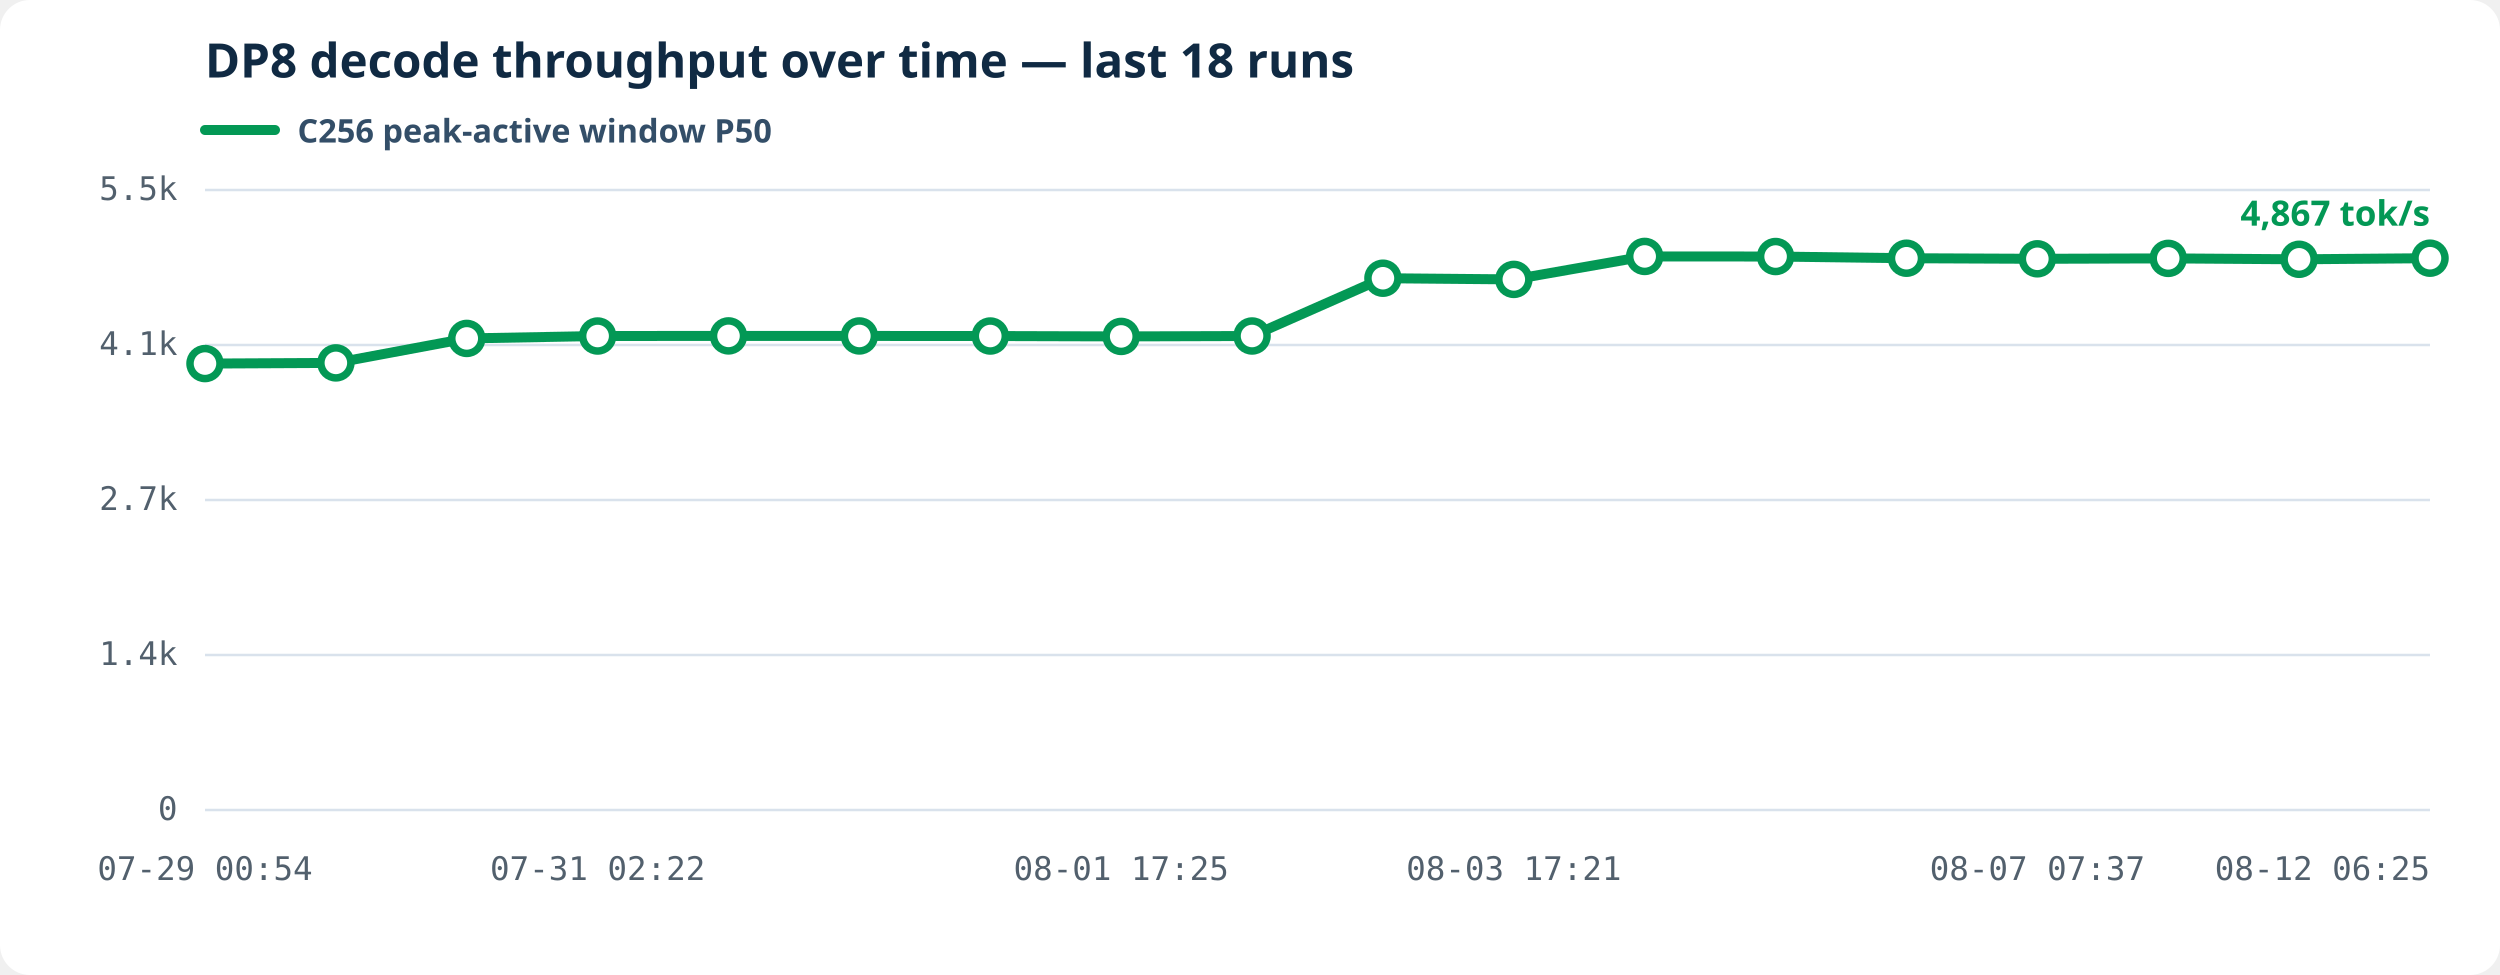
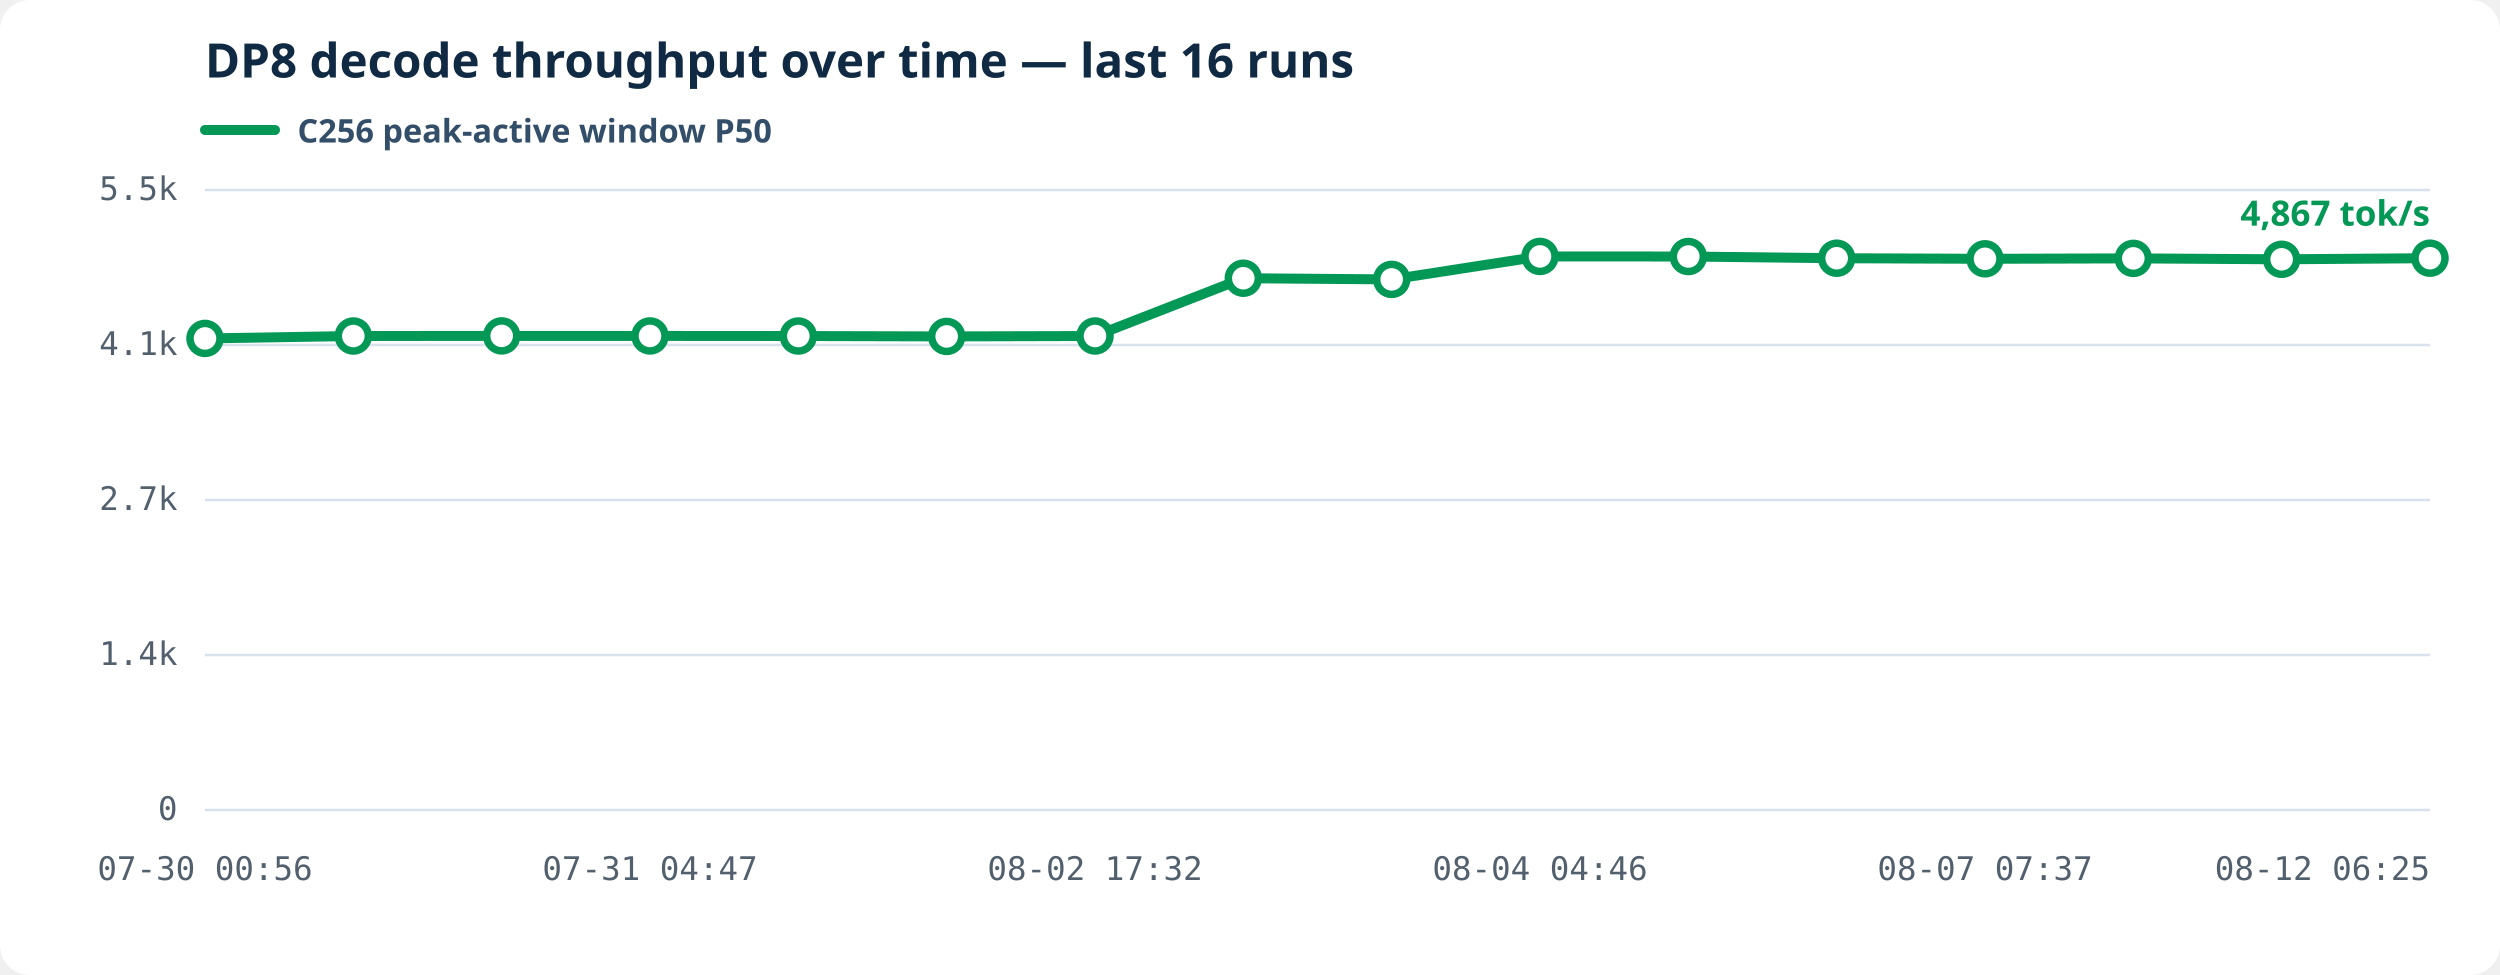
<svg xmlns="http://www.w3.org/2000/svg" viewBox="0 0 1000 390" role="img" aria-labelledby="decode-history-title decode-history-desc">
  <style>.bg{fill:#fff}.grid{stroke:#d9e2ec;stroke-width:1}.axis{fill:#52606d;font:13px ui-monospace,SFMono-Regular,Consolas,monospace}.heading{fill:#102a43;font:600 19px system-ui,sans-serif}.line{fill:none;stroke-width:4;stroke-linejoin:round;stroke-linecap:round}.dot{fill:#fff;stroke-width:3}.latest{stroke-width:3}.legend{fill:#334e68;font:600 13px system-ui,sans-serif}.value{font:600 14px system-ui,sans-serif}</style>
  <rect class="bg" width="1000" height="390" rx="12" />
-   <text class="heading" x="82" y="31">DP8 decode throughput over time — last 18 runs</text>
+   <text class="heading" x="82" y="31">DP8 decode throughput over time — last 16 runs</text>
  <line x1="82" y1="52" x2="110" y2="52" stroke="#039855" stroke-width="4" stroke-linecap="round" />
  <text class="legend" x="119" y="57">C256 peak-active window P50</text>
  <line class="grid" x1="82" y1="324.00" x2="972" y2="324.00" />
  <text class="axis" text-anchor="end" x="71" y="328.00">0</text>
  <line class="grid" x1="82" y1="262.00" x2="972" y2="262.00" />
  <text class="axis" text-anchor="end" x="71" y="266.00">1.4k</text>
  <line class="grid" x1="82" y1="200.00" x2="972" y2="200.00" />
  <text class="axis" text-anchor="end" x="71" y="204.00">2.7k</text>
  <line class="grid" x1="82" y1="138.00" x2="972" y2="138.00" />
  <text class="axis" text-anchor="end" x="71" y="142.00">4.1k</text>
  <line class="grid" x1="82" y1="76.00" x2="972" y2="76.00" />
  <text class="axis" text-anchor="end" x="71" y="80.00">5.5k</text>
-   <text class="axis" text-anchor="middle" x="82.00" y="352">07-29 00:54</text>
-   <text class="axis" text-anchor="middle" x="239.06" y="352">07-31 02:22</text>
-   <text class="axis" text-anchor="middle" x="448.47" y="352">08-01 17:25</text>
-   <text class="axis" text-anchor="middle" x="605.53" y="352">08-03 17:21</text>
-   <text class="axis" text-anchor="middle" x="814.94" y="352">08-07 07:37</text>
+   <text class="axis" text-anchor="middle" x="82.00" y="352">07-30 00:56</text>
+   <text class="axis" text-anchor="middle" x="260.00" y="352">07-31 04:47</text>
+   <text class="axis" text-anchor="middle" x="438.00" y="352">08-02 17:32</text>
+   <text class="axis" text-anchor="middle" x="616.00" y="352">08-04 04:46</text>
+   <text class="axis" text-anchor="middle" x="794.00" y="352">08-07 07:37</text>
  <text class="axis" text-anchor="end" x="972.00" y="352">08-12 06:25</text>
-   <polyline class="line" stroke="#039855" points="82.00,145.43 134.35,145.16 186.71,135.37 239.06,134.41 291.41,134.36 343.76,134.38 396.12,134.41 448.47,134.57 500.82,134.40 553.18,111.29 605.53,111.76 657.88,102.57 710.24,102.61 762.59,103.29 814.94,103.52 867.29,103.35 919.65,103.72 972.00,103.28" />
-   <circle class="dot" fill="#fff" stroke="#039855" cx="82.00" cy="145.43" r="6" />
-   <circle class="dot" fill="#fff" stroke="#039855" cx="134.35" cy="145.16" r="6" />
-   <circle class="dot" fill="#fff" stroke="#039855" cx="186.71" cy="135.37" r="6" />
-   <circle class="dot" fill="#fff" stroke="#039855" cx="239.06" cy="134.41" r="6" />
-   <circle class="dot" fill="#fff" stroke="#039855" cx="291.41" cy="134.36" r="6" />
-   <circle class="dot" fill="#fff" stroke="#039855" cx="343.76" cy="134.38" r="6" />
-   <circle class="dot" fill="#fff" stroke="#039855" cx="396.12" cy="134.41" r="6" />
-   <circle class="dot" fill="#fff" stroke="#039855" cx="448.47" cy="134.57" r="6" />
-   <circle class="dot" fill="#fff" stroke="#039855" cx="500.82" cy="134.40" r="6" />
-   <circle class="dot" fill="#fff" stroke="#039855" cx="553.18" cy="111.29" r="6" />
-   <circle class="dot" fill="#fff" stroke="#039855" cx="605.53" cy="111.76" r="6" />
-   <circle class="dot" fill="#fff" stroke="#039855" cx="657.88" cy="102.57" r="6" />
-   <circle class="dot" fill="#fff" stroke="#039855" cx="710.24" cy="102.61" r="6" />
-   <circle class="dot" fill="#fff" stroke="#039855" cx="762.59" cy="103.29" r="6" />
-   <circle class="dot" fill="#fff" stroke="#039855" cx="814.94" cy="103.52" r="6" />
-   <circle class="dot" fill="#fff" stroke="#039855" cx="867.29" cy="103.35" r="6" />
-   <circle class="dot" fill="#fff" stroke="#039855" cx="919.65" cy="103.72" r="6" />
+   <polyline class="line" stroke="#039855" points="82.00,135.37 141.33,134.41 200.67,134.36 260.00,134.38 319.33,134.41 378.67,134.57 438.00,134.40 497.33,111.29 556.67,111.76 616.00,102.57 675.33,102.61 734.67,103.29 794.00,103.52 853.33,103.35 912.67,103.72 972.00,103.28" />
+   <circle class="dot" fill="#fff" stroke="#039855" cx="82.00" cy="135.37" r="6" />
+   <circle class="dot" fill="#fff" stroke="#039855" cx="141.33" cy="134.41" r="6" />
+   <circle class="dot" fill="#fff" stroke="#039855" cx="200.67" cy="134.36" r="6" />
+   <circle class="dot" fill="#fff" stroke="#039855" cx="260.00" cy="134.38" r="6" />
+   <circle class="dot" fill="#fff" stroke="#039855" cx="319.33" cy="134.41" r="6" />
+   <circle class="dot" fill="#fff" stroke="#039855" cx="378.67" cy="134.57" r="6" />
+   <circle class="dot" fill="#fff" stroke="#039855" cx="438.00" cy="134.40" r="6" />
+   <circle class="dot" fill="#fff" stroke="#039855" cx="497.33" cy="111.29" r="6" />
+   <circle class="dot" fill="#fff" stroke="#039855" cx="556.67" cy="111.76" r="6" />
+   <circle class="dot" fill="#fff" stroke="#039855" cx="616.00" cy="102.57" r="6" />
+   <circle class="dot" fill="#fff" stroke="#039855" cx="675.33" cy="102.61" r="6" />
+   <circle class="dot" fill="#fff" stroke="#039855" cx="734.67" cy="103.29" r="6" />
+   <circle class="dot" fill="#fff" stroke="#039855" cx="794.00" cy="103.52" r="6" />
+   <circle class="dot" fill="#fff" stroke="#039855" cx="853.33" cy="103.35" r="6" />
+   <circle class="dot" fill="#fff" stroke="#039855" cx="912.67" cy="103.72" r="6" />
  <circle class="dot latest" fill="#039855" stroke="#039855" cx="972.00" cy="103.28" r="6" />
  <text class="value" fill="#039855" text-anchor="end" x="972.00" y="90.28">4,867 tok/s</text>
</svg>
